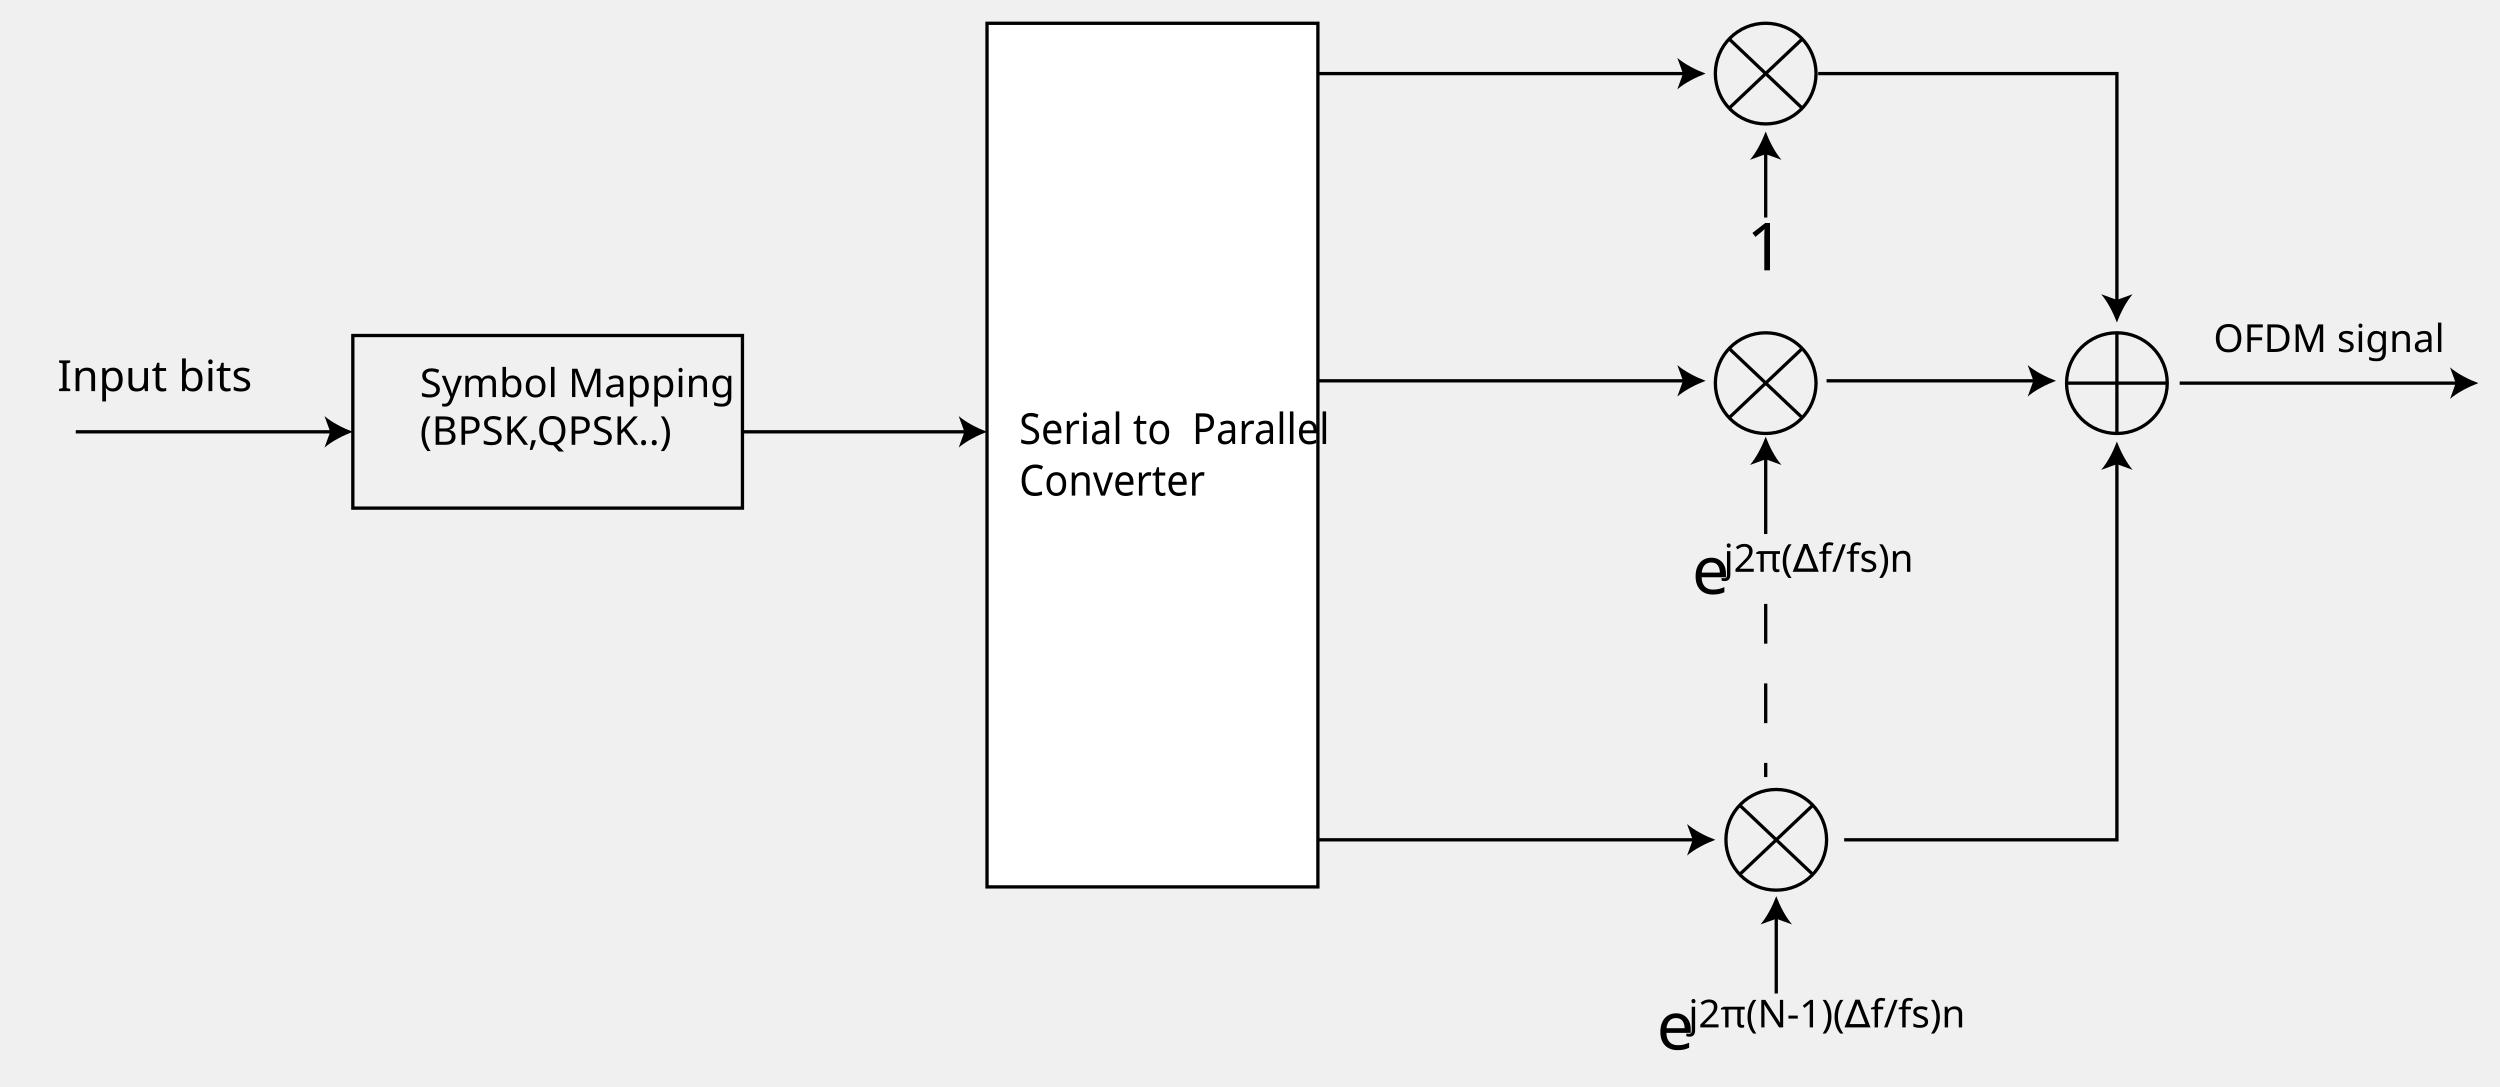
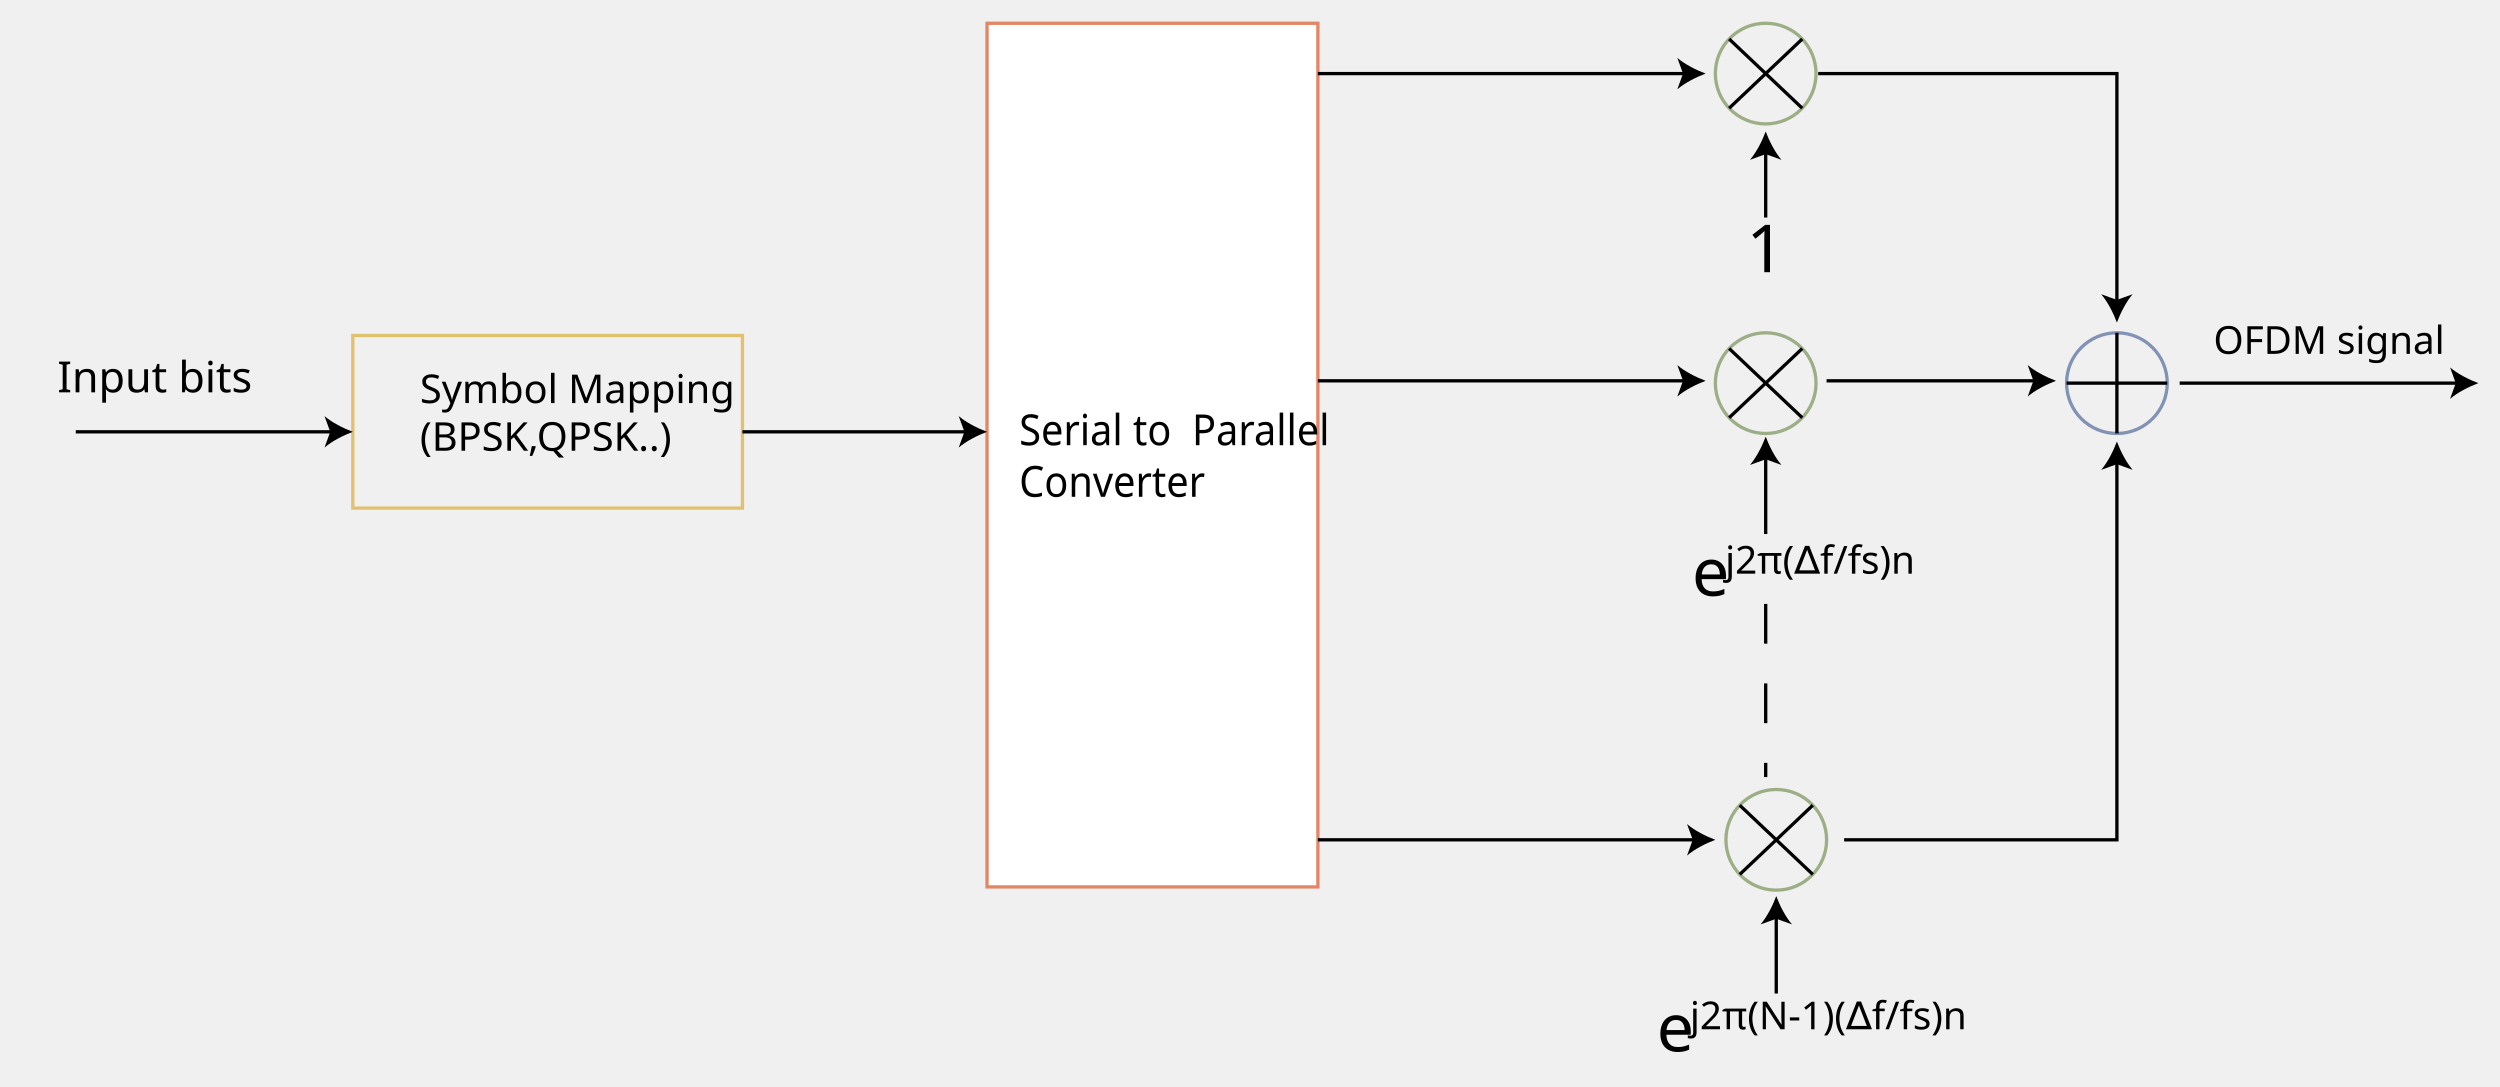
<svg xmlns="http://www.w3.org/2000/svg" version="1.1" id="Layer_1" x="0px" y="0px" viewBox="0 0 754.9 328.1" style="enable-background:new 0 0 754.9 328.1;" xml:space="preserve">
  <style type="text/css">
- 	.st0{fill:#FFFFFF;stroke:#000000;stroke-miterlimit:10;}
+ 	.st0{fill:#FFFFFF;stroke:#E38666;stroke-miterlimit:10;}
	.st1{fill:none;}
- 	.st2{font-family:'GillSansMT';}
+ 	.st2{font-family:'MyriadPro-Regular';}
	.st3{font-size:12.976px;}
- 	.st4{fill:none;stroke:#000000;stroke-miterlimit:10;}
- 	.st5{font-size:13px;}
- 	.st6{font-size:12px;}
- 	.st7{font-size:20px;}
- 	.st8{font-family:'MyriadPro-Regular';}
+ 	.st4{fill:none;stroke:#E0C16F;stroke-miterlimit:10;}
+ 	.st5{fill:none;stroke:#000000;stroke-miterlimit:10;}
+ 	.st6{font-size:13px;}
+ 	.st7{font-size:12px;}
+ 	.st8{font-size:20px;}
	.st9{font-size:17px;}
- 	.st10{stroke:#000000;stroke-miterlimit:10;}
- 	.st11{fill:none;stroke:#000000;stroke-miterlimit:10;stroke-dasharray:12;}
+ 	.st10{fill:none;stroke:#9CAE86;stroke-miterlimit:10;}
+ 	.st11{stroke:#000000;stroke-miterlimit:10;}
+ 	.st12{fill:none;stroke:#8292B4;stroke-miterlimit:10;}
+ 	.st13{fill:none;stroke:#000000;stroke-miterlimit:10;stroke-dasharray:12;}
</style>
-   <g>
-     <rect x="298.04" y="7.03" class="st0" width="99.91" height="260.78" />
-     <rect x="307.76" y="125.23" class="st1" width="90.2" height="37.1" />
-     <text transform="matrix(0.9248 0 0 1 307.7556 134.0766)">
-       <tspan x="0" y="0" class="st2 st3">Serial to  Parallel       </tspan>
-       <tspan x="0" y="15.57" class="st2 st3">Converter</tspan>
-     </text>
-   </g>
+   <rect x="298.04" y="7.03" class="st0" width="99.91" height="260.78" />
+   <rect x="307.76" y="125.23" class="st1" width="90.2" height="37.1" />
+   <text transform="matrix(0.9248 0 0 1 307.7556 134.4398)">
+     <tspan x="0" y="0" class="st2 st3">Serial to  Parallel       </tspan>
+     <tspan x="0" y="15.57" class="st2 st3">Converter</tspan>
+   </text>
  <rect x="106.54" y="101.31" class="st4" width="117.65" height="52.12" />
  <g>
    <g>
-       <line class="st4" x1="22.88" y1="130.39" x2="100.5" y2="130.39" />
+       <line class="st5" x1="22.88" y1="130.39" x2="100.5" y2="130.39" />
      <g>
        <path d="M106.54,130.39c-2.84,1.05-6.36,2.85-8.55,4.76l1.72-4.76l-1.72-4.75C100.17,127.54,103.7,129.34,106.54,130.39z" />
      </g>
    </g>
  </g>
  <rect x="17.32" y="109.23" class="st1" width="73.86" height="12.91" />
-   <text transform="matrix(1 0 0 1 17.3206 118.1004)" class="st2 st5">Input bits</text>
-   <rect x="126.8" y="111.72" class="st1" width="94.77" height="37.34" />
-   <text transform="matrix(1 0 0 1 126.7969 119.908)">
-     <tspan x="0" y="0" class="st2 st6">Symbol Mapping </tspan>
-     <tspan x="0" y="14.4" class="st2 st6">(BPSK,QPSK..)</tspan>
+   <text transform="matrix(1 0 0 1 17.3206 118.4646)" class="st2 st6">Input bits</text>
+   <rect x="126.8" y="113.18" class="st1" width="94.77" height="37.34" />
+   <text transform="matrix(1 0 0 1 126.7969 121.7026)">
+     <tspan x="0" y="0" class="st2 st7">Symbol Mapping </tspan>
+     <tspan x="0" y="14.4" class="st2 st7">(BPSK,QPSK..)</tspan>
  </text>
  <line x1="224.18" y1="130.39" x2="298.04" y2="130.39" />
  <g>
    <line x1="224.18" y1="130.39" x2="298.04" y2="130.39" />
    <g>
-       <line class="st4" x1="224.18" y1="130.39" x2="292" y2="130.39" />
+       <line class="st5" x1="224.18" y1="130.39" x2="292" y2="130.39" />
      <g>
        <path d="M298.04,130.39c-2.84,1.05-6.36,2.85-8.55,4.76l1.72-4.76l-1.72-4.75C291.68,127.54,295.2,129.34,298.04,130.39z" />
      </g>
    </g>
  </g>
  <g>
    <g>
-       <line class="st4" x1="397.95" y1="22.22" x2="509" y2="22.22" />
+       <line class="st5" x1="397.95" y1="22.22" x2="509" y2="22.22" />
      <g>
        <path d="M515.03,22.22c-2.84,1.05-6.36,2.85-8.55,4.76l1.72-4.76l-1.72-4.75C508.67,19.37,512.19,21.17,515.03,22.22z" />
      </g>
    </g>
  </g>
  <g>
    <g>
-       <line class="st4" x1="397.95" y1="114.99" x2="509" y2="114.99" />
+       <line class="st5" x1="397.95" y1="114.99" x2="509" y2="114.99" />
      <g>
        <path d="M515.03,114.99c-2.84,1.05-6.36,2.85-8.55,4.76l1.72-4.76l-1.72-4.75C508.67,112.14,512.19,113.94,515.03,114.99z" />
      </g>
    </g>
  </g>
  <g>
    <g>
-       <line class="st4" x1="397.95" y1="253.59" x2="511.94" y2="253.59" />
+       <line class="st5" x1="397.95" y1="253.59" x2="511.94" y2="253.59" />
      <g>
        <path d="M517.97,253.59c-2.84,1.05-6.36,2.85-8.55,4.76l1.72-4.76l-1.72-4.75C511.61,250.74,515.13,252.54,517.97,253.59z" />
      </g>
    </g>
  </g>
  <g>
    <g>
-       <line class="st4" x1="533.17" y1="65.69" x2="533.17" y2="45.75" />
+       <line class="st5" x1="533.17" y1="65.69" x2="533.17" y2="45.75" />
      <g>
        <path d="M533.17,39.71c1.05,2.84,2.85,6.36,4.76,8.55l-4.76-1.72l-4.75,1.72C530.32,46.07,532.12,42.55,533.17,39.71z" />
      </g>
    </g>
  </g>
  <rect x="527.37" y="67.98" class="st1" width="17.97" height="19.38" />
-   <text transform="matrix(1 0 0 1 527.3703 81.6233)" class="st2 st7">1</text>
+   <text transform="matrix(1 0 0 1 527.3703 82.1834)" class="st2 st8">1</text>
  <g>
    <g>
-       <line class="st4" x1="533.17" y1="161.26" x2="533.17" y2="137.89" />
+       <line class="st5" x1="533.17" y1="161.26" x2="533.17" y2="137.89" />
      <g>
        <path d="M533.17,131.85c1.05,2.84,2.85,6.36,4.76,8.55l-4.76-1.72l-4.75,1.72C530.32,138.21,532.12,134.69,533.17,131.85z" />
      </g>
    </g>
  </g>
  <rect x="549.02" y="168.63" class="st1" width="55.56" height="32.68" />
-   <text transform="matrix(0.583 0 0 0.583 549.0192 186.3582)" class="st8 st9"> </text>
+   <text transform="matrix(0.583 0 0 0.583 549.0192 186.3582)" class="st2 st9"> </text>
  <rect x="510.91" y="165.69" class="st1" width="83.25" height="25.18" />
-   <text transform="matrix(1 0 0 1 510.9063 179.3256)" class="st2 st7">e</text>
-   <text transform="matrix(0.583 0 0 0.583 520.4864 172.6659)" class="st2 st7">j2π(∆f/fs)n</text>
+   <text transform="matrix(1 0 0 1 510.9063 179.8856)" class="st2 st8">e</text>
+   <text transform="matrix(0.583 0 0 0.583 520.9258 173.226)" class="st2 st8">j2π(∆f/fs)n</text>
  <rect x="500.27" y="303.26" class="st1" width="87.87" height="24.84" />
-   <text transform="matrix(1 0 0 1 500.2677 316.9022)" class="st2 st7">e</text>
-   <text transform="matrix(0.583 0 0 0.583 509.8478 310.2425)" class="st2 st7">j2π(N-1)(∆f/fs)n</text>
-   <g>
-     <circle class="st4" cx="533.17" cy="22.22" r="15.2" />
-     <line class="st10" x1="522.14" y1="11.78" x2="544.2" y2="32.67" />
-     <line class="st10" x1="522.14" y1="32.67" x2="544.2" y2="11.78" />
-   </g>
-   <g>
-     <circle class="st4" cx="533.17" cy="115.69" r="15.2" />
-     <line class="st10" x1="522.14" y1="105.24" x2="544.2" y2="126.13" />
-     <line class="st10" x1="522.14" y1="126.13" x2="544.2" y2="105.24" />
-   </g>
-   <g>
-     <circle class="st4" cx="536.36" cy="253.59" r="15.2" />
-     <line class="st10" x1="525.33" y1="243.15" x2="547.39" y2="264.04" />
-     <line class="st10" x1="525.33" y1="264.04" x2="547.39" y2="243.15" />
-   </g>
+   <text transform="matrix(1 0 0 1 500.2677 317.4622)" class="st2 st8">e</text>
+   <text transform="matrix(0.583 0 0 0.583 510.2872 310.8026)" class="st2 st8">j2π(N-1)(∆f/fs)n</text>
+   <circle class="st10" cx="533.17" cy="22.22" r="15.2" />
+   <line class="st11" x1="522.14" y1="11.78" x2="544.2" y2="32.67" />
+   <line class="st11" x1="522.14" y1="32.67" x2="544.2" y2="11.78" />
+   <circle class="st10" cx="533.17" cy="115.69" r="15.2" />
+   <line class="st11" x1="522.14" y1="105.24" x2="544.2" y2="126.13" />
+   <line class="st11" x1="522.14" y1="126.13" x2="544.2" y2="105.24" />
+   <circle class="st10" cx="536.36" cy="253.59" r="15.2" />
+   <line class="st11" x1="525.33" y1="243.15" x2="547.39" y2="264.04" />
+   <line class="st11" x1="525.33" y1="264.04" x2="547.39" y2="243.15" />
  <g>
    <line x1="536.36" y1="300" x2="536.36" y2="270.59" />
    <g>
-       <line class="st4" x1="536.36" y1="300" x2="536.36" y2="276.62" />
+       <line class="st5" x1="536.36" y1="300" x2="536.36" y2="276.62" />
      <g>
        <path d="M536.36,270.59c1.05,2.84,2.85,6.36,4.76,8.55l-4.76-1.72l-4.75,1.72C533.51,276.95,535.31,273.43,536.36,270.59z" />
      </g>
    </g>
  </g>
-   <g>
-     <circle class="st4" cx="639.22" cy="115.69" r="15.2" />
-     <line class="st10" x1="639.22" y1="100.49" x2="639.22" y2="130.88" />
-     <line class="st10" x1="624.02" y1="115.69" x2="654.41" y2="115.69" />
-   </g>
+   <circle class="st12" cx="639.22" cy="115.69" r="15.2" />
+   <line class="st11" x1="639.22" y1="100.49" x2="639.22" y2="130.88" />
+   <line class="st11" x1="624.02" y1="115.69" x2="654.41" y2="115.69" />
  <g>
    <g>
-       <line class="st4" x1="551.55" y1="114.99" x2="614.8" y2="114.99" />
+       <line class="st5" x1="551.55" y1="114.99" x2="614.8" y2="114.99" />
      <g>
        <path d="M620.83,114.99c-2.84,1.05-6.36,2.85-8.55,4.76l1.72-4.76l-1.72-4.75C614.47,112.14,617.99,113.94,620.83,114.99z" />
      </g>
    </g>
  </g>
  <g>
    <g>
-       <polyline class="st4" points="549.02,22.22 639.22,22.22 639.22,91.35   " />
+       <polyline class="st5" points="549.02,22.22 639.22,22.22 639.22,91.35   " />
      <g>
        <path d="M639.22,97.39c-1.05-2.84-2.85-6.36-4.76-8.55l4.76,1.72l4.75-1.72C642.07,91.02,640.27,94.55,639.22,97.39z" />
      </g>
    </g>
  </g>
  <g>
    <g>
-       <polyline class="st4" points="556.86,253.59 639.22,253.59 639.22,139.37   " />
+       <polyline class="st5" points="556.86,253.59 639.22,253.59 639.22,139.37   " />
      <g>
        <path d="M639.22,133.33c1.05,2.84,2.85,6.36,4.76,8.55l-4.76-1.72l-4.75,1.72C636.37,139.7,638.16,136.17,639.22,133.33z" />
      </g>
    </g>
  </g>
  <g>
    <line x1="658.17" y1="115.69" x2="748.37" y2="115.69" />
    <g>
-       <line class="st4" x1="658.17" y1="115.69" x2="742.33" y2="115.69" />
+       <line class="st5" x1="658.17" y1="115.69" x2="742.33" y2="115.69" />
      <g>
        <path d="M748.37,115.69c-2.84,1.05-6.36,2.85-8.55,4.76l1.72-4.76l-1.72-4.75C742,112.84,745.53,114.64,748.37,115.69z" />
      </g>
    </g>
  </g>
  <rect x="668.39" y="99.31" class="st1" width="90.2" height="24.84" />
-   <text transform="matrix(0.583 0 0 0.583 668.3888 106.2855)" class="st2 st7">OFDM signal</text>
-   <line class="st11" x1="533.17" y1="182.36" x2="533.17" y2="234.64" />
+   <text transform="matrix(0.583 0 0 0.583 668.3888 106.8455)" class="st2 st8">OFDM signal</text>
+   <line class="st13" x1="533.17" y1="182.36" x2="533.17" y2="234.64" />
</svg>
